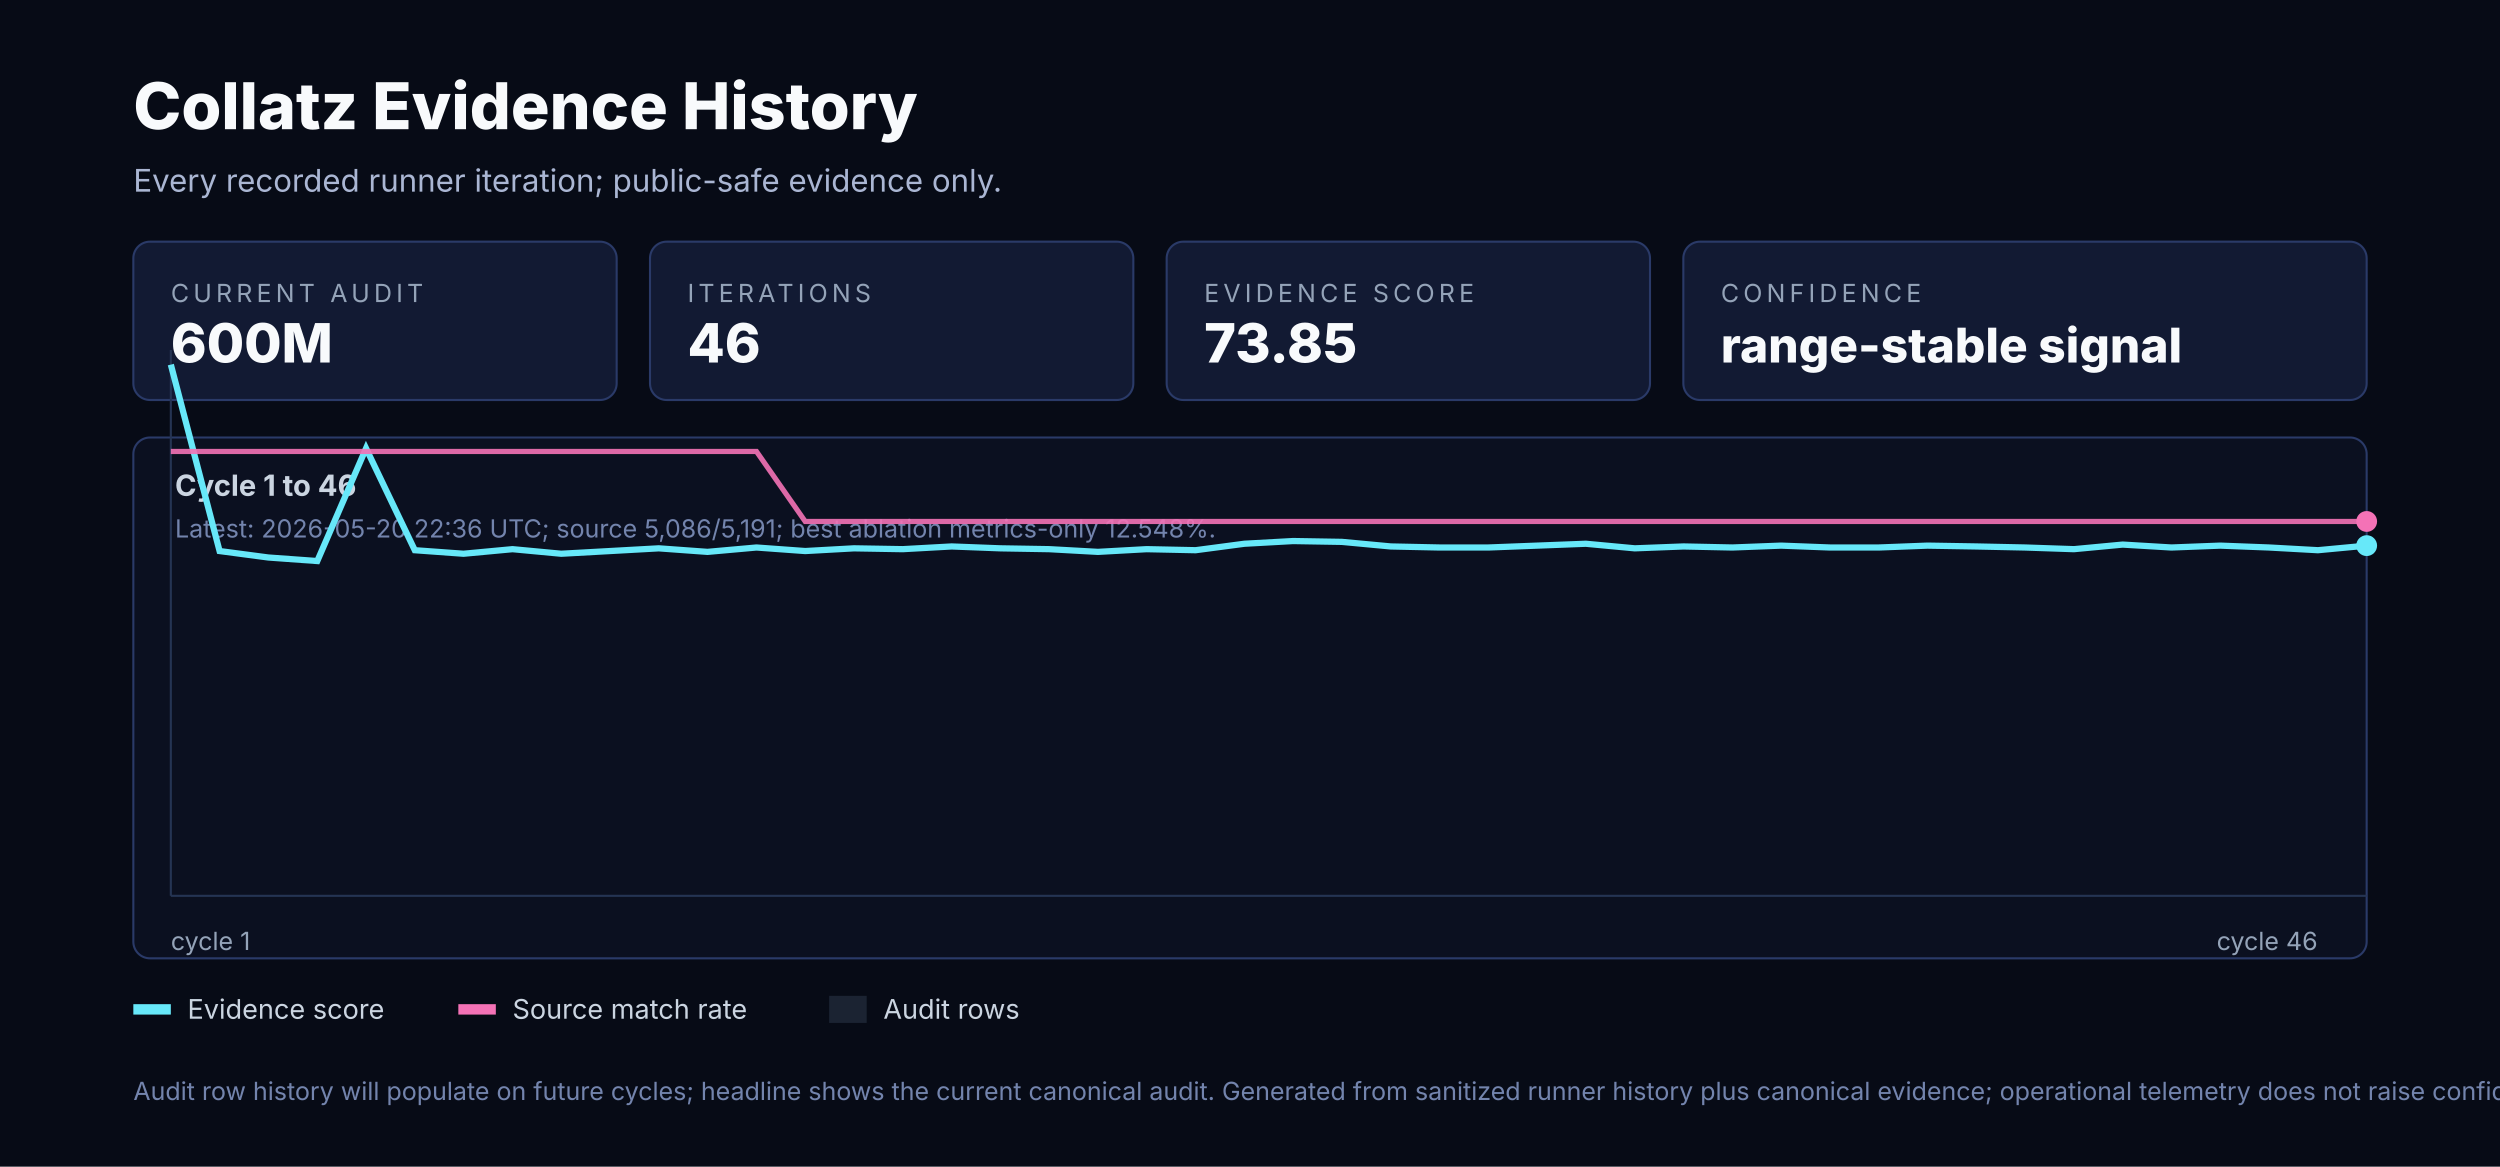
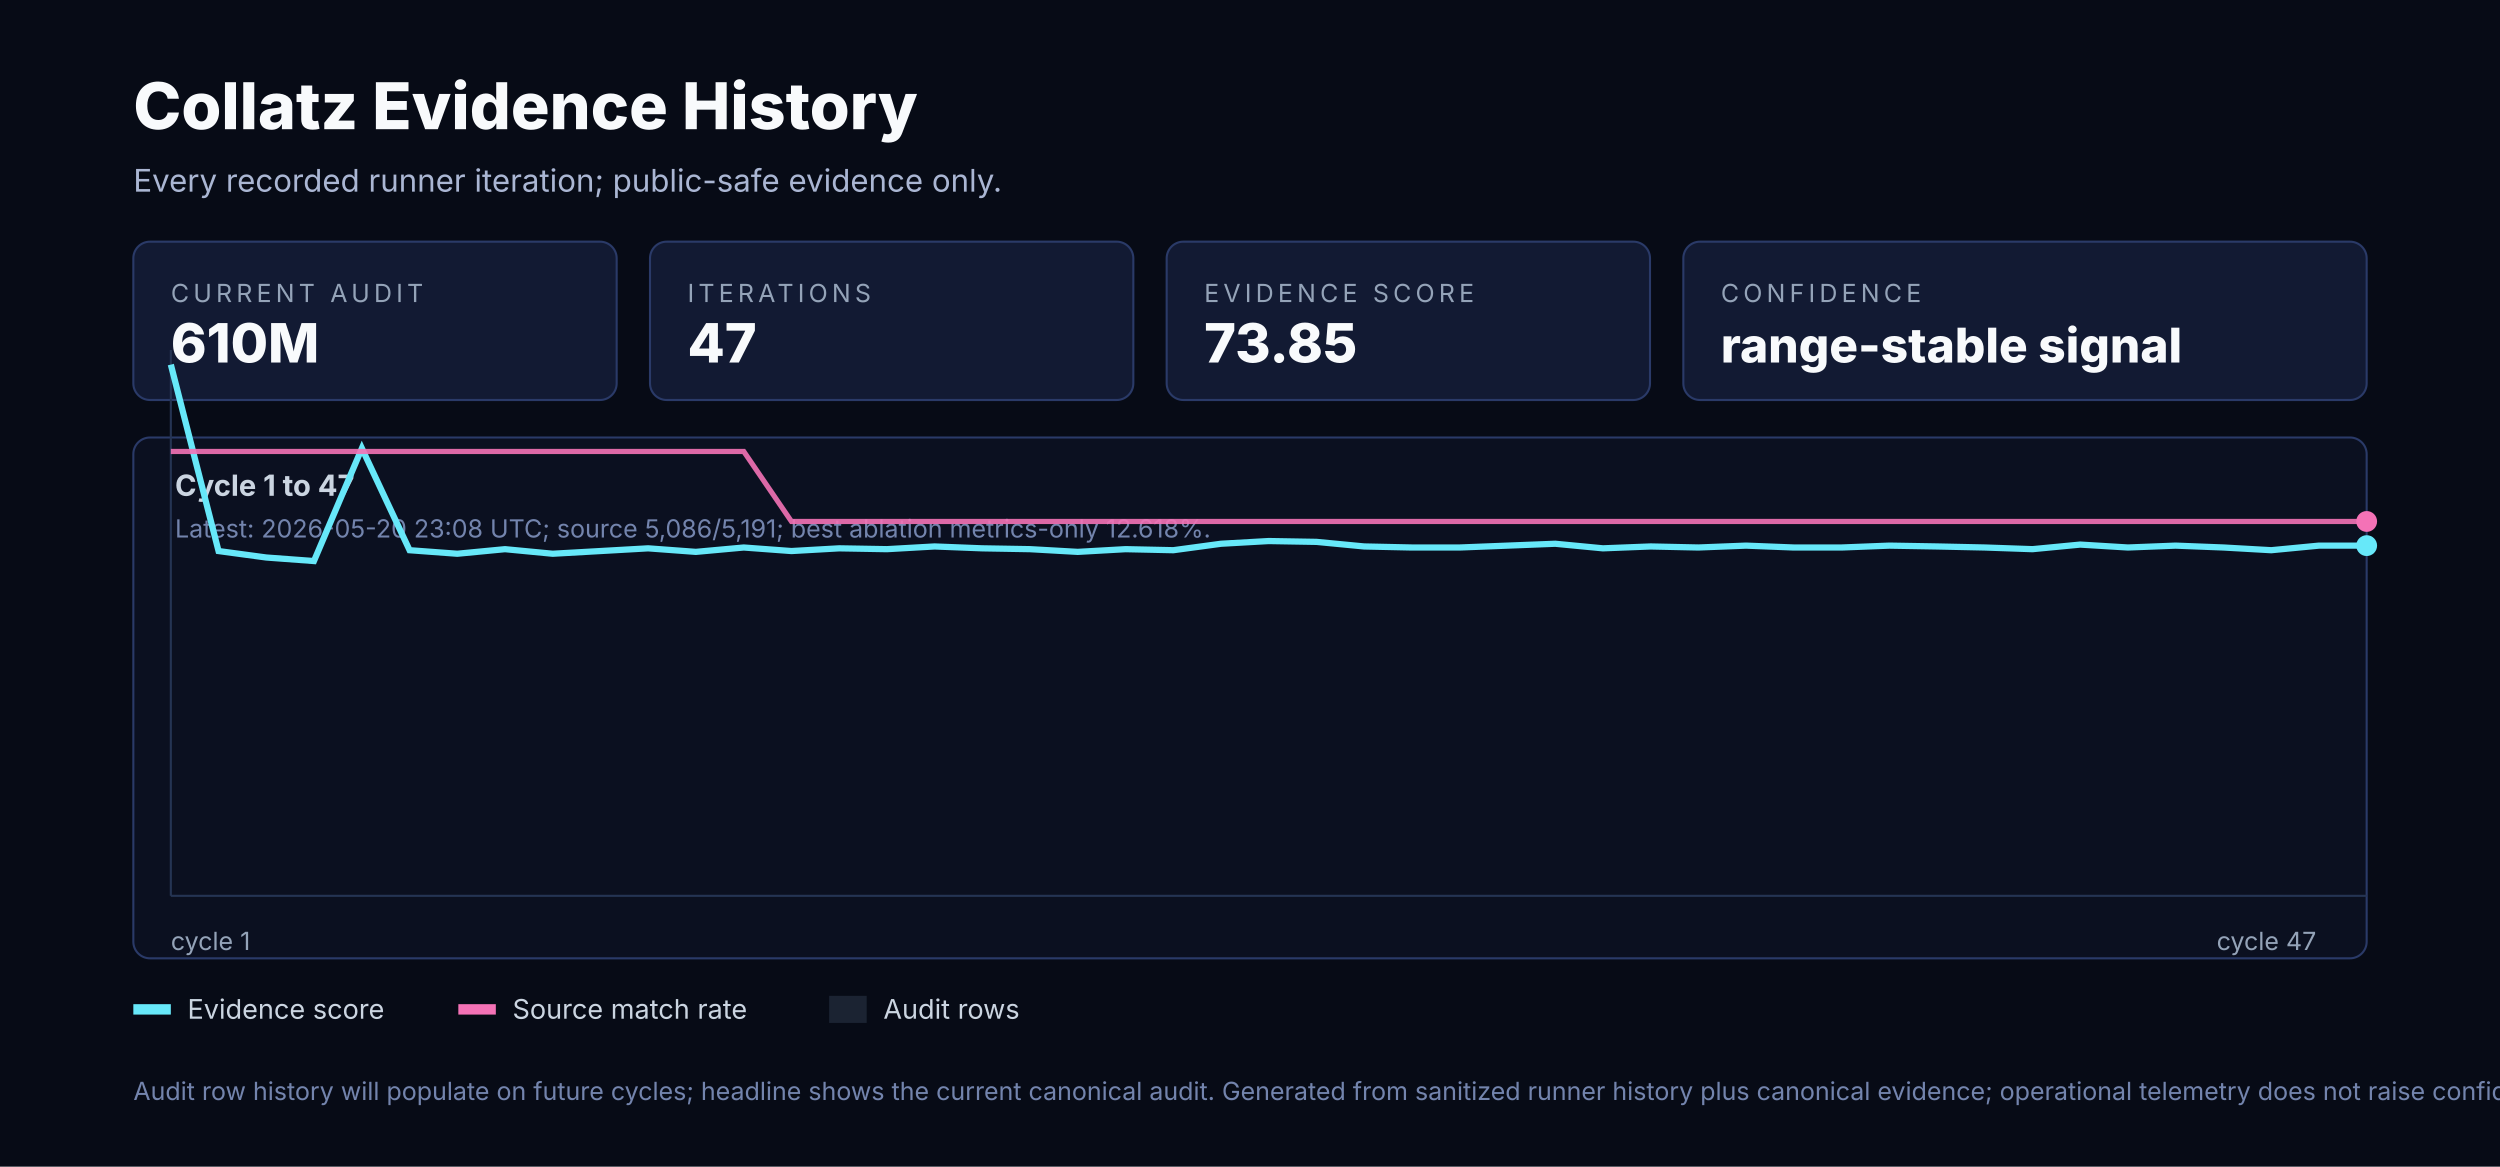
<svg xmlns="http://www.w3.org/2000/svg" width="1200" height="560" viewBox="0 0 1200 560" role="img" aria-labelledby="title desc">
  <rect width="1200" height="560" fill="#070b16" />
  <text x="64" y="62" fill="#f8fafc" font-family="Inter, ui-sans-serif, system-ui, sans-serif" font-size="31" font-weight="800">Collatz Evidence History</text>
  <text x="64" y="92" fill="#aab6d3" font-family="Inter, ui-sans-serif, system-ui, sans-serif" font-size="15">Every recorded runner iteration; public-safe evidence only.</text>
  <g>
    <rect x="64" y="116" width="232" height="76" rx="8" fill="#121a33" stroke="#2a3a68" />
    <text x="82" y="145" fill="#94a3b8" font-family="Inter, ui-sans-serif, system-ui, sans-serif" font-size="12" letter-spacing="2">CURRENT AUDIT</text>
-     <text x="82" y="174" fill="#f8fafc" font-family="Inter, ui-sans-serif, system-ui, sans-serif" font-size="26" font-weight="800">600M</text>
+     <text x="82" y="174" fill="#f8fafc" font-family="Inter, ui-sans-serif, system-ui, sans-serif" font-size="26" font-weight="800">610M</text>
  </g>
  <g>
    <rect x="312" y="116" width="232" height="76" rx="8" fill="#121a33" stroke="#2a3a68" />
    <text x="330" y="145" fill="#94a3b8" font-family="Inter, ui-sans-serif, system-ui, sans-serif" font-size="12" letter-spacing="2">ITERATIONS</text>
-     <text x="330" y="174" fill="#f8fafc" font-family="Inter, ui-sans-serif, system-ui, sans-serif" font-size="26" font-weight="800">46</text>
+     <text x="330" y="174" fill="#f8fafc" font-family="Inter, ui-sans-serif, system-ui, sans-serif" font-size="26" font-weight="800">47</text>
  </g>
  <g>
    <rect x="560" y="116" width="232" height="76" rx="8" fill="#121a33" stroke="#2a3a68" />
    <text x="578" y="145" fill="#94a3b8" font-family="Inter, ui-sans-serif, system-ui, sans-serif" font-size="12" letter-spacing="2">EVIDENCE SCORE</text>
    <text x="578" y="174" fill="#f8fafc" font-family="Inter, ui-sans-serif, system-ui, sans-serif" font-size="26" font-weight="800">73.85</text>
  </g>
  <g>
    <rect x="808" y="116" width="328" height="76" rx="8" fill="#121a33" stroke="#2a3a68" />
    <text x="826" y="145" fill="#94a3b8" font-family="Inter, ui-sans-serif, system-ui, sans-serif" font-size="12" letter-spacing="2">CONFIDENCE</text>
    <text x="826" y="174" fill="#f8fafc" font-family="Inter, ui-sans-serif, system-ui, sans-serif" font-size="23" font-weight="800">range-stable signal</text>
  </g>
  <g>
    <rect x="64" y="210" width="1072" height="250" rx="8" fill="#0b1020" stroke="#2a3a68" />
    <line x1="82" y1="168" x2="82" y2="430" stroke="#253453" />
    <line x1="82" y1="430" x2="1136" y2="430" stroke="#253453" />
-     <text x="84" y="238" fill="#cbd5e1" font-family="Inter, ui-sans-serif, system-ui, sans-serif" font-size="14" font-weight="700">Cycle 1 to 46</text>
-     <text x="84" y="258" fill="#7384ad" font-family="Inter, ui-sans-serif, system-ui, sans-serif" font-size="12">Latest: 2026-05-20 22:36 UTC; source 5,086/5,191; best ablation metrics-only 12.548%.</text>
-     <polyline points="82.0,175.0 105.4,264.5 128.8,267.6 152.3,269.3 175.7,215.2 199.1,264.1 222.5,265.8 246.0,263.6 269.4,265.8 292.8,264.5 316.2,263.2 339.6,264.9 363.1,262.8 386.5,264.5 409.9,263.2 433.3,263.6 456.8,262.3 480.2,263.2 503.6,263.6 527.0,264.9 550.4,263.6 573.9,264.1 597.3,261.0 620.7,259.7 644.1,260.1 667.6,262.3 691.0,262.8 714.4,262.8 737.8,261.9 761.2,261.0 784.7,263.2 808.1,262.3 831.5,262.8 854.9,261.9 878.4,262.8 901.8,262.8 925.2,261.9 948.6,262.3 972.0,262.8 995.5,263.6 1018.9,261.4 1042.3,262.8 1065.7,261.9 1089.2,262.8 1112.6,264.1 1136.0,261.9" fill="none" stroke="#67e8f9" stroke-width="3" />
-     <polyline points="82.0,216.7 105.4,216.7 128.8,216.7 152.3,216.7 175.7,216.7 199.1,216.7 222.5,216.7 246.0,216.7 269.4,216.7 292.8,216.7 316.2,216.7 339.6,216.7 363.1,216.7 386.5,250.3 409.9,250.3 433.3,250.3 456.8,250.3 480.2,250.3 503.6,250.3 527.0,250.3 550.4,250.3 573.9,250.3 597.3,250.3 620.7,250.3 644.1,250.3 667.6,250.3 691.0,250.3 714.4,250.3 737.8,250.3 761.2,250.3 784.7,250.3 808.1,250.3 831.5,250.3 854.9,250.3 878.4,250.3 901.8,250.3 925.2,250.3 948.6,250.3 972.0,250.3 995.5,250.3 1018.9,250.3 1042.3,250.3 1065.7,250.3 1089.2,250.3 1112.6,250.3 1136.0,250.3" fill="none" stroke="#f472b6" stroke-width="2.5" opacity="0.9" />
+     <text x="84" y="238" fill="#cbd5e1" font-family="Inter, ui-sans-serif, system-ui, sans-serif" font-size="14" font-weight="700">Cycle 1 to 47</text>
+     <text x="84" y="258" fill="#7384ad" font-family="Inter, ui-sans-serif, system-ui, sans-serif" font-size="12">Latest: 2026-05-20 23:08 UTC; source 5,086/5,191; best ablation metrics-only 12.618%.</text>
+     <polyline points="82.0,175.0 104.9,264.5 127.8,267.6 150.7,269.3 173.7,215.2 196.6,264.1 219.5,265.8 242.4,263.6 265.3,265.8 288.2,264.5 311.1,263.2 334.0,264.9 357.0,262.8 379.9,264.5 402.8,263.2 425.7,263.6 448.6,262.3 471.5,263.2 494.4,263.6 517.3,264.9 540.3,263.6 563.2,264.1 586.1,261.0 609.0,259.7 631.9,260.1 654.8,262.3 677.7,262.8 700.7,262.8 723.6,261.9 746.5,261.0 769.4,263.2 792.3,262.3 815.2,262.8 838.1,261.9 861.0,262.8 884.0,262.8 906.9,261.9 929.8,262.3 952.7,262.8 975.6,263.6 998.5,261.4 1021.4,262.8 1044.3,261.9 1067.3,262.8 1090.2,264.1 1113.1,261.9 1136.0,261.9" fill="none" stroke="#67e8f9" stroke-width="3" />
+     <polyline points="82.0,216.7 104.9,216.7 127.8,216.7 150.7,216.7 173.7,216.7 196.6,216.7 219.5,216.7 242.4,216.7 265.3,216.7 288.2,216.7 311.1,216.7 334.0,216.7 357.0,216.7 379.9,250.3 402.8,250.3 425.7,250.3 448.6,250.3 471.5,250.3 494.4,250.3 517.3,250.3 540.3,250.3 563.2,250.3 586.1,250.3 609.0,250.3 631.9,250.3 654.8,250.3 677.7,250.3 700.7,250.3 723.6,250.3 746.5,250.3 769.4,250.3 792.3,250.3 815.2,250.3 838.1,250.3 861.0,250.3 884.0,250.3 906.9,250.3 929.8,250.3 952.7,250.3 975.6,250.3 998.5,250.3 1021.4,250.3 1044.3,250.3 1067.3,250.3 1090.2,250.3 1113.1,250.3 1136.0,250.3" fill="none" stroke="#f472b6" stroke-width="2.5" opacity="0.9" />
    <circle cx="1136.0" cy="261.9" r="5" fill="#67e8f9" />
    <circle cx="1136.0" cy="250.3" r="5" fill="#f472b6" />
    <text x="82" y="456" fill="#94a3b8" font-family="Inter, ui-sans-serif, system-ui, sans-serif" font-size="12">cycle 1</text>
-     <text x="1064" y="456" fill="#94a3b8" font-family="Inter, ui-sans-serif, system-ui, sans-serif" font-size="12">cycle 46</text>
+     <text x="1064" y="456" fill="#94a3b8" font-family="Inter, ui-sans-serif, system-ui, sans-serif" font-size="12">cycle 47</text>
  </g>
  <g>
    <rect x="64" y="482" width="18" height="5" fill="#67e8f9" />
    <text x="90" y="489" fill="#cbd5e1" font-family="Inter, ui-sans-serif, system-ui, sans-serif" font-size="13">Evidence score</text>
    <rect x="220" y="482" width="18" height="5" fill="#f472b6" />
    <text x="246" y="489" fill="#cbd5e1" font-family="Inter, ui-sans-serif, system-ui, sans-serif" font-size="13">Source match rate</text>
    <rect x="398" y="478" width="18" height="13" fill="#334155" opacity="0.45" />
    <text x="424" y="489" fill="#cbd5e1" font-family="Inter, ui-sans-serif, system-ui, sans-serif" font-size="13">Audit rows</text>
  </g>
  <text x="64" y="528" fill="#7384ad" font-family="Inter, ui-sans-serif, system-ui, sans-serif" font-size="12">Audit row history will populate on future cycles; headline shows the current canonical audit. Generated from sanitized runner history plus canonical evidence; operational telemetry does not raise confidence.</text>
</svg>
